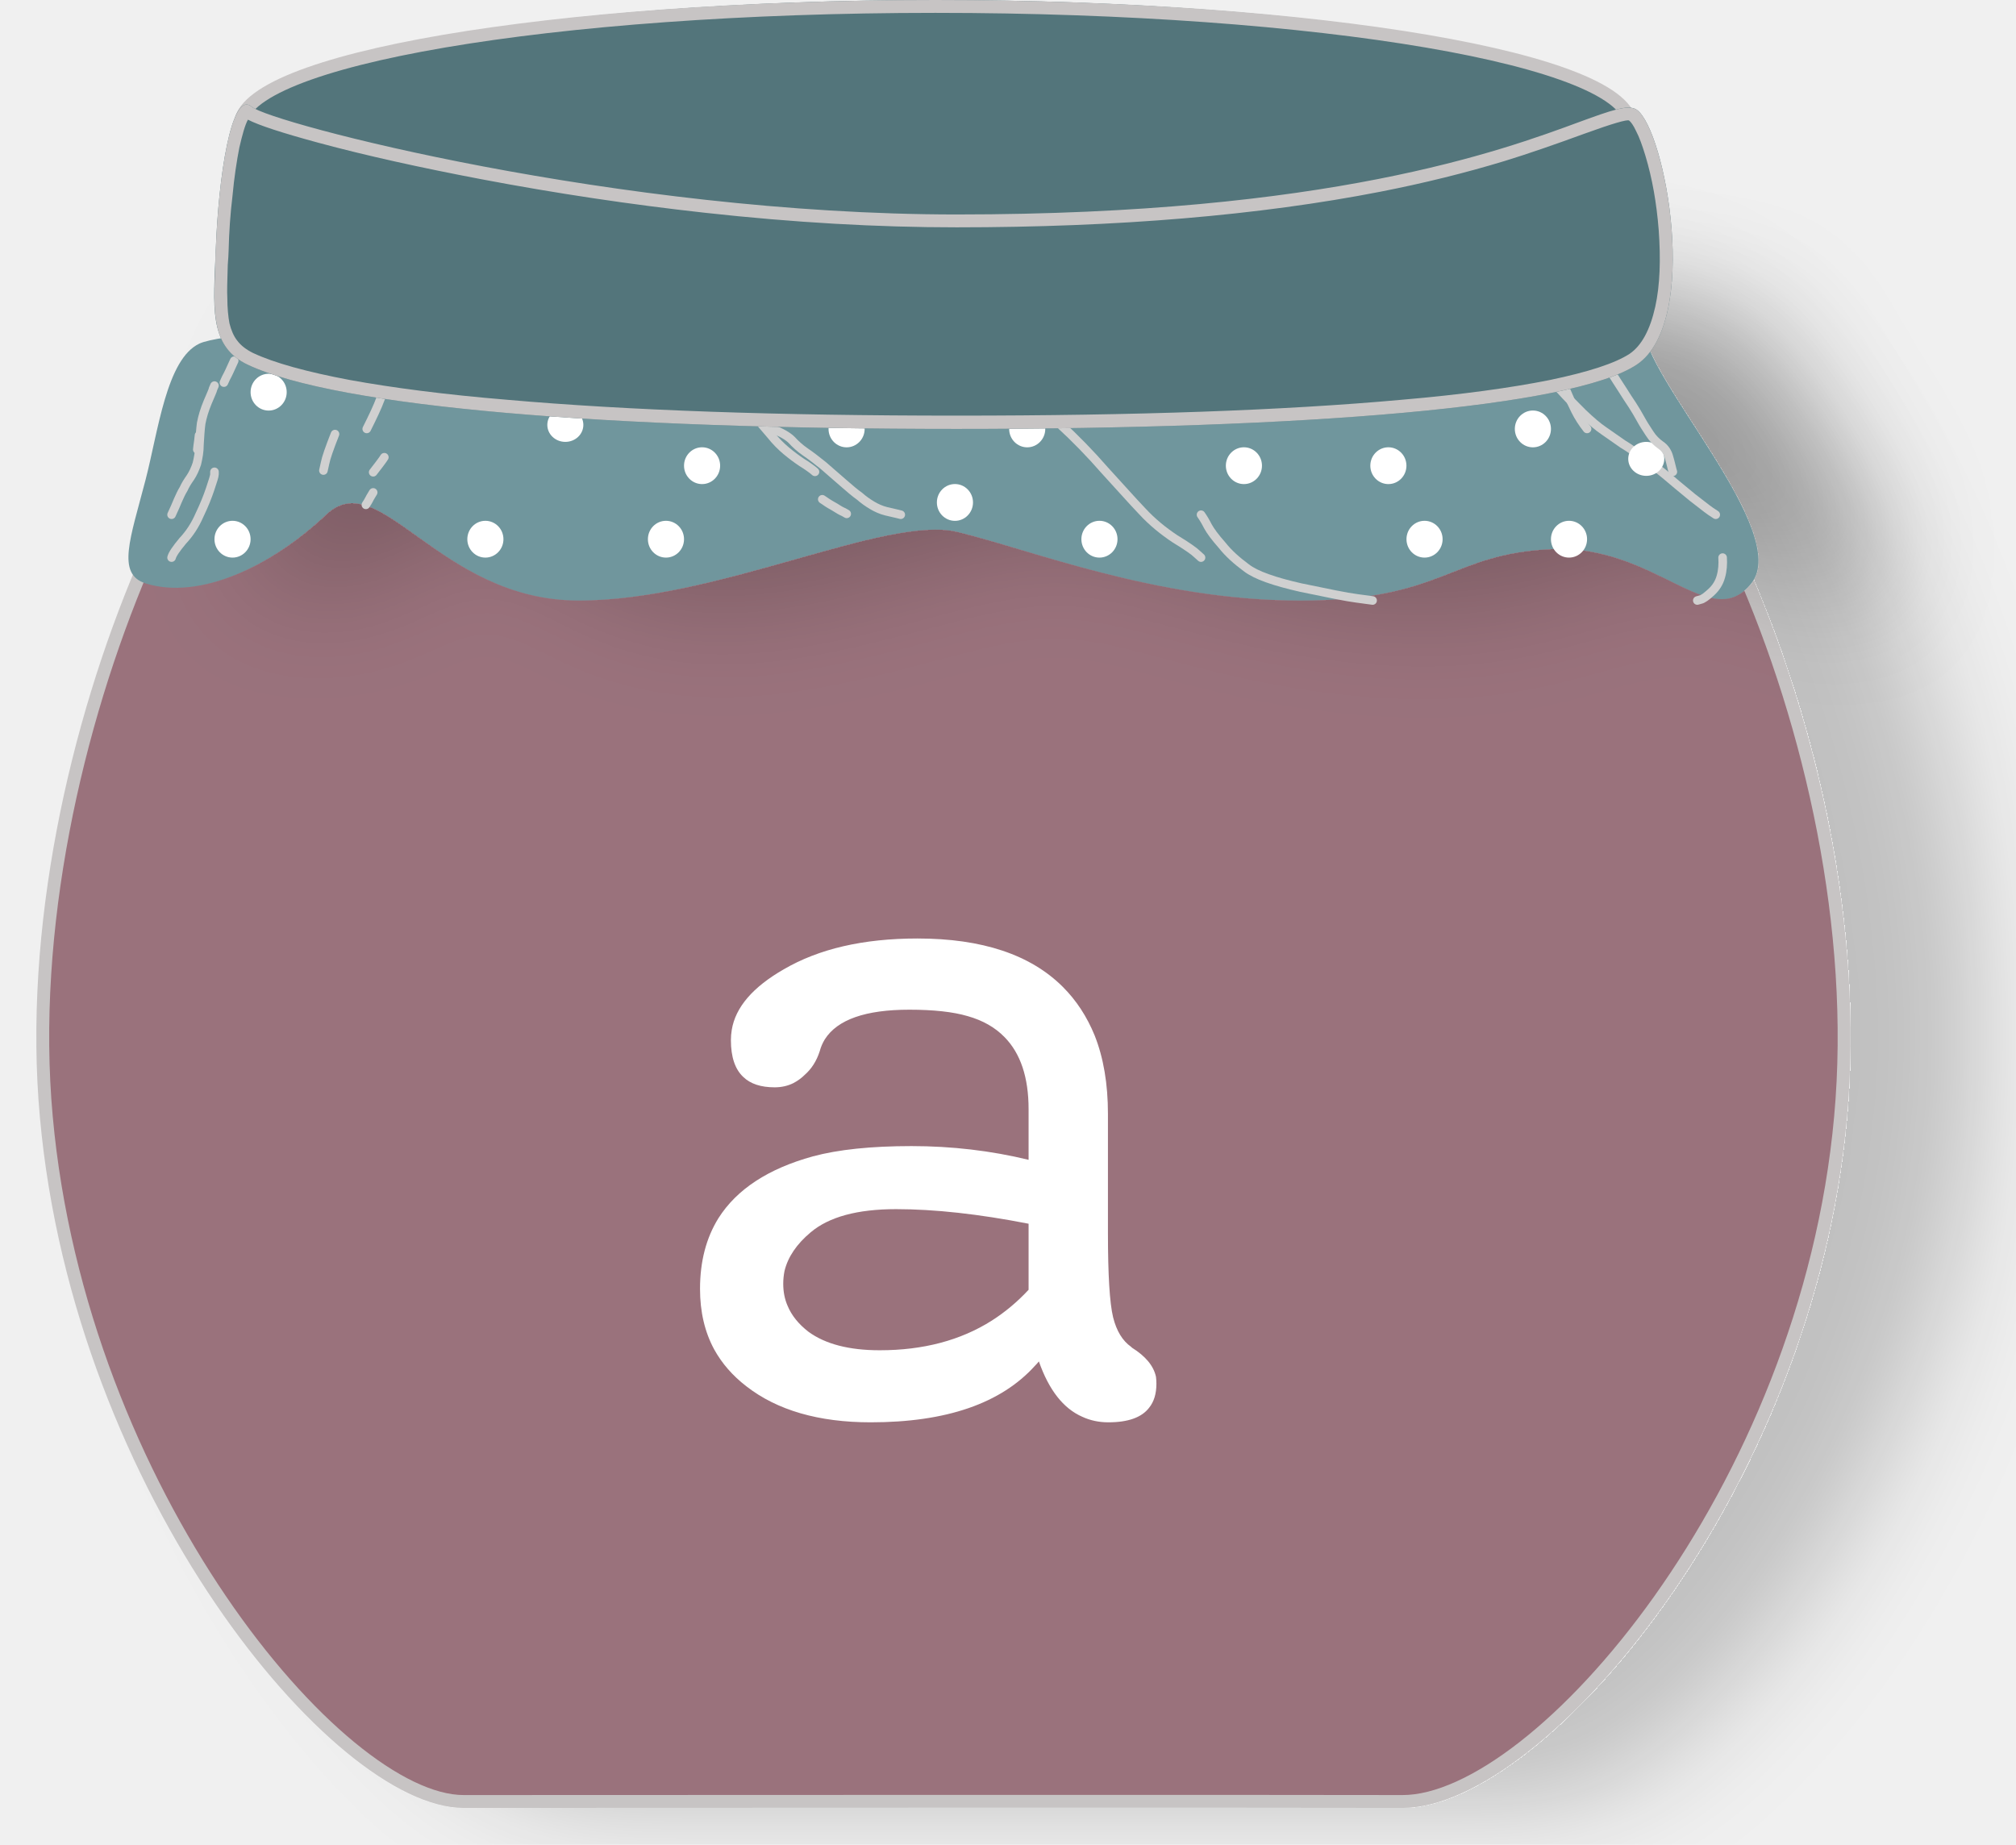
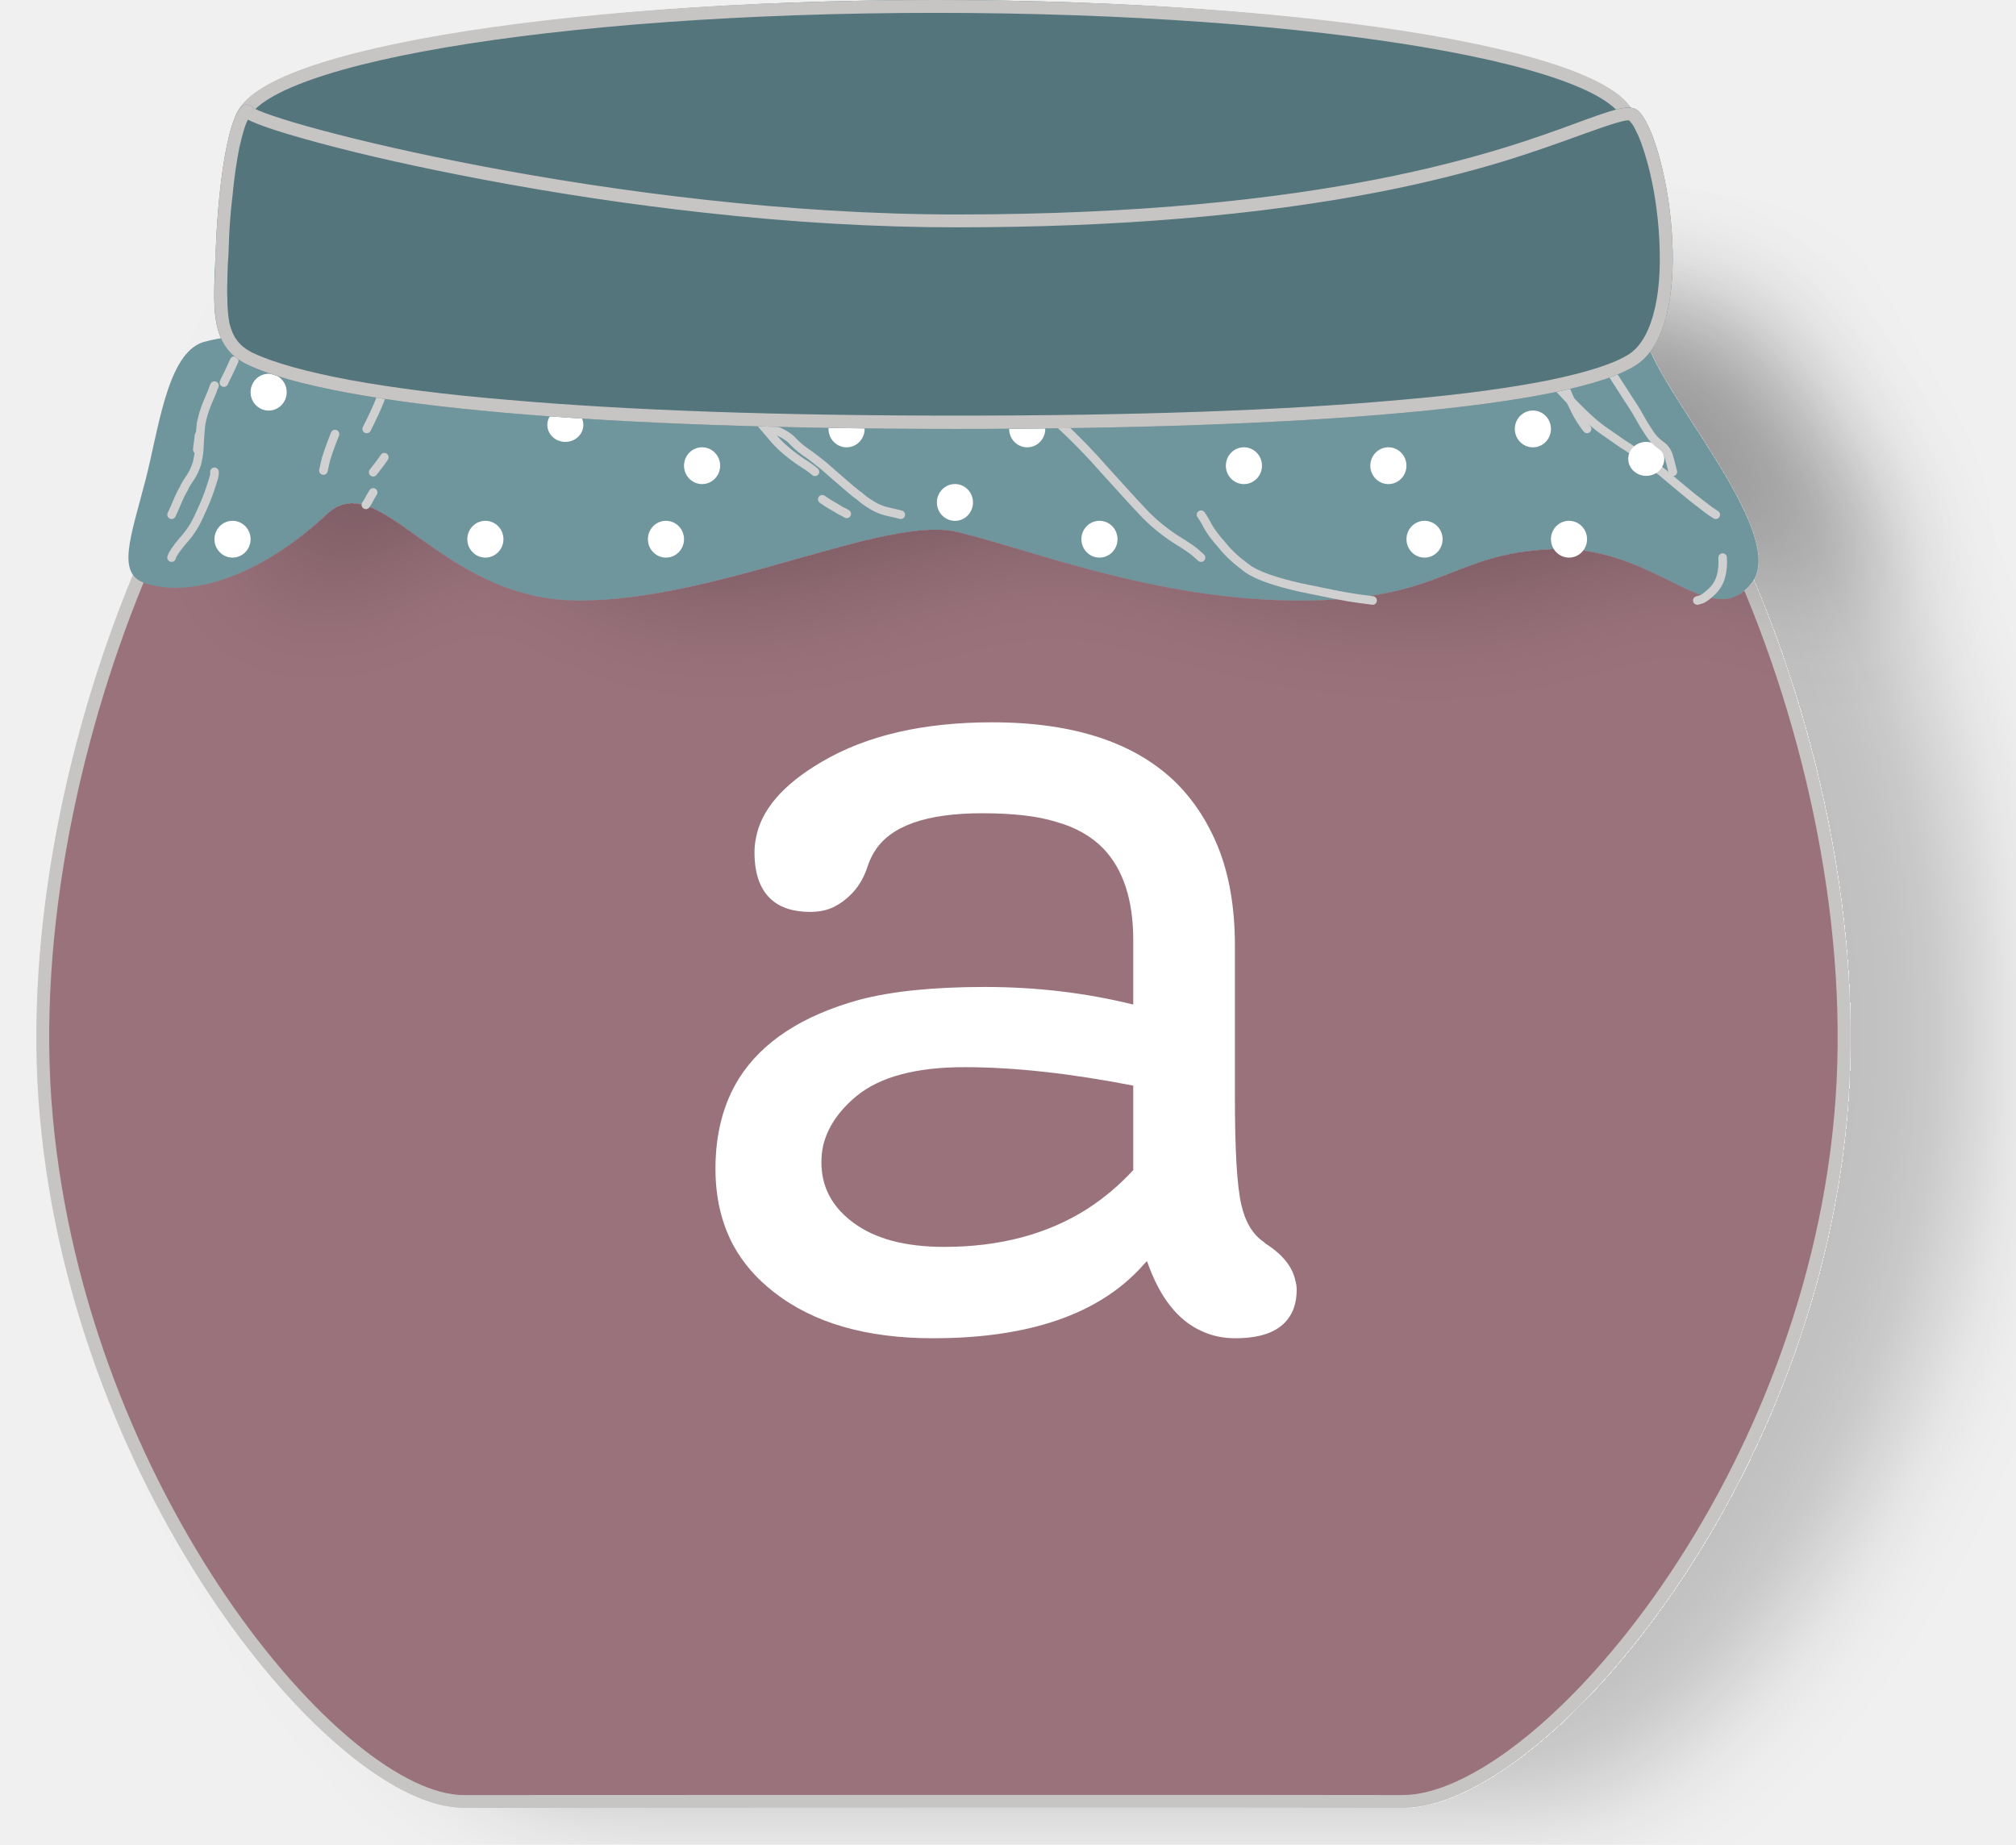
<svg xmlns="http://www.w3.org/2000/svg" width="47" height="43" viewBox="0 0 47 43" fill="none">
  <defs>
    <filter id="filter_77_1411_dd" x="-0.151" y="2.85" width="50.303" height="43.3" filterUnits="userSpaceOnUse" color-interpolation-filters="sRGB">
      <feFlood flood-opacity="0" result="BackgroundImageFix" />
      <feColorMatrix in="SourceAlpha" type="matrix" values="0 0 0 0 0 0 0 0 0 0 0 0 0 0 0 0 0 0 127 0" result="hardAlpha" />
      <feOffset dx="3" dy="0" />
      <feGaussianBlur stdDeviation="1.333" />
      <feComposite in2="hardAlpha" operator="out" k2="-1" k3="1" />
      <feColorMatrix type="matrix" values="0 0 0 0 0 0 0 0 0 0 0 0 0 0 0 0 0 0 0.2 0" />
      <feBlend mode="normal" in2="BackgroundImageFix" result="effect_dropShadow_1" />
      <feBlend mode="normal" in="SourceGraphic" in2="effect_dropShadow_1" result="shape" />
    </filter>
    <filter id="filter_77_1413_dd" x="2" y="3" width="46" height="15" filterUnits="userSpaceOnUse" color-interpolation-filters="sRGB">
      <feFlood flood-opacity="0" result="BackgroundImageFix" />
      <feColorMatrix in="SourceAlpha" type="matrix" values="0 0 0 0 0 0 0 0 0 0 0 0 0 0 0 0 0 0 127 0" result="hardAlpha" />
      <feOffset dx="3" dy="0" />
      <feGaussianBlur stdDeviation="1.333" />
      <feComposite in2="hardAlpha" operator="out" k2="-1" k3="1" />
      <feColorMatrix type="matrix" values="0 0 0 0 0 0 0 0 0 0 0 0 0 0 0 0 0 0 0.2 0" />
      <feBlend mode="normal" in2="BackgroundImageFix" result="effect_dropShadow_1" />
      <feBlend mode="normal" in="SourceGraphic" in2="effect_dropShadow_1" result="shape" />
    </filter>
    <clipPath id="clip77_1410">
      <rect id="Banka-krugA2" width="47" height="43" fill="white" fill-opacity="0" />
    </clipPath>
  </defs>
  <rect id="Banka-krugA2" width="47" height="43" fill="#FFFFFF" fill-opacity="0" />
  <g clip-path="url(#clip77_1410)">
    <g filter="url(#filter_77_1411_dd)">
      <path id="body" d="M8.37 6.99C9.85 6.99 15.06 6.99 21.02 6.99C26.86 6.99 33.44 6.99 35.13 6.99C38.54 6.99 43.71 17.29 42.91 26.04C42.12 34.79 35.85 42 32.7 42C29.55 41.99 13.73 42 10.81 42C7.89 42 1.87 34.79 1.08 26.04C0.28 17.29 5.45 6.99 8.37 6.99Z" fill="#9A727C" fill-opacity="1" fill-rule="evenodd" />
      <path id="body" d="M10.81 42C7.89 42 1.87 34.79 1.08 26.04C0.28 17.29 5.45 6.99 8.37 6.99C9.85 6.99 15.06 6.99 21.02 6.99C26.86 6.99 33.44 6.99 35.13 6.99C38.54 6.99 43.71 17.29 42.91 26.04C42.12 34.79 35.85 42 32.7 42C29.55 41.99 13.73 42 10.81 42Z" stroke="#C7C4C4" stroke-opacity="1" stroke-width="0.3" />
    </g>
-     <path id="a" d="M24.13 31.84Q24.18 31.79 24.22 31.74Q24.57 32.74 25.23 33.03Q25.51 33.16 25.84 33.16Q26.53 33.16 26.79 32.82Q26.96 32.61 26.96 32.26Q26.96 32.18 26.95 32.1Q26.87 31.72 26.39 31.42Q26.38 31.41 26.37 31.4Q26.07 31.19 25.95 30.71Q25.83 30.21 25.83 28.75L25.83 25.97Q25.83 24.92 25.52 24.14Q25.25 23.48 24.78 23.01Q23.65 21.88 21.39 21.88Q19.5 21.88 18.27 22.6Q17.19 23.22 17.06 24.01Q17.04 24.13 17.04 24.25Q17.04 24.84 17.33 25.11Q17.58 25.35 18.06 25.35Q18.3 25.35 18.5 25.25Q18.65 25.17 18.76 25.06Q19 24.85 19.11 24.51Q19.15 24.36 19.23 24.23Q19.67 23.54 21.2 23.54Q22.05 23.54 22.56 23.69Q23.09 23.84 23.42 24.18Q23.98 24.75 23.98 25.86L23.98 27.04Q22.66 26.72 21.25 26.72Q19.84 26.72 18.95 26.96Q17.39 27.39 16.75 28.4Q16.32 29.09 16.32 30.05Q16.32 30.85 16.65 31.46Q16.92 31.95 17.4 32.32Q18.48 33.16 20.3 33.16Q22.94 33.16 24.13 31.84ZM20.89 28.19Q22.24 28.19 23.98 28.53L23.98 30.07Q23.59 30.49 23.12 30.79Q22.03 31.48 20.51 31.48Q19.44 31.48 18.85 31.05Q18.5 30.78 18.36 30.44Q18.26 30.21 18.26 29.93Q18.26 29.78 18.29 29.63Q18.41 29.14 18.9 28.73Q19.54 28.19 20.89 28.19Z" fill="#FFFFFF" fill-opacity="1" fill-rule="evenodd" />
+     <path id="a" d="M26.62 29.53Q26.68 29.46 26.74 29.4Q27.18 30.67 28.03 31.04Q28.38 31.2 28.8 31.2Q29.67 31.2 30.01 30.77Q30.23 30.5 30.23 30.07Q30.23 29.96 30.2 29.86Q30.1 29.37 29.5 28.99Q29.48 28.97 29.47 28.96Q29.08 28.7 28.94 28.09Q28.79 27.45 28.79 25.59L28.79 22.05Q28.79 20.71 28.39 19.73Q28.04 18.88 27.45 18.28Q26.01 16.84 23.13 16.84Q20.72 16.84 19.16 17.76Q17.79 18.56 17.62 19.56Q17.59 19.71 17.59 19.87Q17.59 20.61 17.97 20.96Q18.29 21.26 18.89 21.26Q19.21 21.26 19.45 21.14Q19.64 21.04 19.79 20.9Q20.09 20.63 20.23 20.19Q20.29 20.01 20.39 19.85Q20.94 18.96 22.9 18.96Q23.98 18.96 24.62 19.16Q25.3 19.35 25.72 19.78Q26.42 20.51 26.42 21.92L26.42 23.42Q24.76 23.01 22.96 23.01Q21.16 23.01 20.03 23.31Q18.04 23.86 17.23 25.14Q16.68 26.02 16.68 27.25Q16.68 28.26 17.1 29.04Q17.44 29.66 18.05 30.13Q19.42 31.2 21.75 31.2Q25.1 31.2 26.62 29.53ZM22.49 24.88Q24.21 24.88 26.42 25.31L26.42 27.28Q25.93 27.81 25.34 28.19Q23.95 29.07 22.01 29.07Q20.66 29.07 19.9 28.51Q19.45 28.18 19.27 27.74Q19.15 27.44 19.15 27.1Q19.15 26.9 19.19 26.71Q19.34 26.08 19.96 25.56Q20.78 24.88 22.49 24.88Z" fill="#FFFFFF" fill-opacity="1" fill-rule="evenodd" />
    <g filter="url(#filter_77_1413_dd)">
      <path id="Прямоугольник 37" d="M4.65 8.01C6.34 7.21 38.31 6.41 38.31 7.61C38.31 8.8 41.78 12.4 40.83 13.6C39.88 14.79 38.62 12.7 36.2 12.8C33.78 12.9 33.68 14 30.31 14C26.95 14 24 12.8 22.32 12.4C20.64 12 16.75 14 13.49 14C10.23 14 8.86 10.8 7.6 12C6.33 13.2 4.65 14 3.39 13.6C2.71 13.38 3.04 12.55 3.39 11.2C3.69 10.05 3.88 8.37 4.65 8.01Z" fill="#70969D" fill-opacity="1" fill-rule="evenodd" />
    </g>
    <ellipse id="Эллипс 16" cx="25.632" cy="12.571" rx="0.421" ry="0.429" fill="#FFFFFF" fill-opacity="1" />
    <ellipse id="Эллипс 16" cx="33.211" cy="7.429" rx="0.421" ry="0.429" fill="#FFFFFF" fill-opacity="1" />
    <ellipse id="Эллипс 16" cx="35.737" cy="10" rx="0.421" ry="0.429" fill="#FFFFFF" fill-opacity="1" />
    <ellipse id="Эллипс 16" cx="36.579" cy="12.571" rx="0.421" ry="0.429" fill="#FFFFFF" fill-opacity="1" />
    <ellipse id="Эллипс 16" cx="32.368" cy="10.857" rx="0.421" ry="0.429" fill="#FFFFFF" fill-opacity="1" />
    <ellipse id="Эллипс 16" cx="33.211" cy="12.571" rx="0.421" ry="0.429" fill="#FFFFFF" fill-opacity="1" />
    <ellipse id="Эллипс 16" cx="29" cy="10.857" rx="0.421" ry="0.429" fill="#FFFFFF" fill-opacity="1" />
    <ellipse id="Эллипс 16" cx="31.526" cy="8.286" rx="0.421" ry="0.429" fill="#FFFFFF" fill-opacity="1" />
    <ellipse id="Эллипс 16" cx="28.158" cy="8.286" rx="0.421" ry="0.429" fill="#FFFFFF" fill-opacity="1" />
    <ellipse id="Эллипс 16" cx="22.263" cy="11.714" rx="0.421" ry="0.429" fill="#FFFFFF" fill-opacity="1" />
    <ellipse id="Эллипс 16" cx="23.948" cy="10" rx="0.421" ry="0.429" fill="#FFFFFF" fill-opacity="1" />
    <ellipse id="Эллипс 16" cx="19.737" cy="10" rx="0.421" ry="0.429" fill="#FFFFFF" fill-opacity="1" />
    <ellipse id="Эллипс 16" cx="21.421" cy="7.429" rx="0.421" ry="0.429" fill="#FFFFFF" fill-opacity="1" />
    <ellipse id="Эллипс 16" cx="16.368" cy="8.286" rx="0.421" ry="0.429" fill="#FFFFFF" fill-opacity="1" />
    <ellipse id="Эллипс 16" cx="16.368" cy="10.857" rx="0.421" ry="0.429" fill="#FFFFFF" fill-opacity="1" />
    <ellipse id="Эллипс 16" cx="15.526" cy="12.571" rx="0.421" ry="0.429" fill="#FFFFFF" fill-opacity="1" />
    <ellipse id="Эллипс 16" cx="11.316" cy="12.571" rx="0.421" ry="0.429" fill="#FFFFFF" fill-opacity="1" />
    <ellipse id="Эллипс 16" cx="10.474" cy="8.286" rx="0.421" ry="0.429" fill="#FFFFFF" fill-opacity="1" />
    <ellipse id="Эллипс 16" cx="5.421" cy="12.571" rx="0.421" ry="0.429" fill="#FFFFFF" fill-opacity="1" />
    <ellipse id="Эллипс 16" cx="6.263" cy="9.143" rx="0.421" ry="0.429" fill="#FFFFFF" fill-opacity="1" />
    <path id="Форма 56" d="M5 8.99L4.97 9.06C4.96 9.11 4.91 9.21 4.84 9.38C4.77 9.55 4.72 9.71 4.69 9.87C4.67 10.02 4.66 10.19 4.65 10.36C4.65 10.54 4.62 10.68 4.59 10.81C4.55 10.93 4.5 11.04 4.44 11.13C4.37 11.23 4.32 11.31 4.28 11.4C4.23 11.48 4.19 11.57 4.15 11.66C4.11 11.76 4.06 11.87 4 12" stroke="#D0D0D0" stroke-opacity="1" stroke-width="0.2" stroke-linecap="round" />
    <path id="Форма 57" d="M5 11L5 11.06C5 11.1 4.96 11.22 4.9 11.4C4.84 11.58 4.76 11.78 4.65 12.01C4.55 12.24 4.42 12.44 4.26 12.61C4.11 12.79 4.02 12.92 4 13" stroke="#D0D0D0" stroke-opacity="1" stroke-width="0.2" stroke-linecap="round" />
    <path id="Форма 58" d="M4.6 10.48L4.61 10.39C4.62 10.33 4.63 10.25 4.64 10.15" stroke="#D0D0D0" stroke-opacity="1" stroke-width="0.2" stroke-linecap="round" />
    <path id="Форма 59" d="M5.22 8.92L5.27 8.81C5.31 8.74 5.37 8.61 5.46 8.41" stroke="#D0D0D0" stroke-opacity="1" stroke-width="0.2" stroke-linecap="round" />
    <path id="Форма 60" d="M7.54 10.97L7.58 10.79C7.6 10.68 7.68 10.45 7.81 10.12" stroke="#D0D0D0" stroke-opacity="1" stroke-width="0.2" stroke-linecap="round" />
    <path id="Форма 61" d="M9.19 7.99L9.17 8.18C9.15 8.31 9.11 8.48 9.06 8.7C9.01 8.92 8.94 9.12 8.87 9.3C8.8 9.49 8.69 9.72 8.55 10" stroke="#D0D0D0" stroke-opacity="1" stroke-width="0.2" stroke-linecap="round" />
    <path id="Форма 62" d="M8.53 11.77L8.58 11.69C8.61 11.63 8.65 11.56 8.7 11.48" stroke="#D0D0D0" stroke-opacity="1" stroke-width="0.2" stroke-linecap="round" />
    <path id="Форма 63" d="M8.96 10.66L8.92 10.72C8.89 10.76 8.82 10.86 8.7 11.01" stroke="#D0D0D0" stroke-opacity="1" stroke-width="0.2" stroke-linecap="round" />
    <path id="Форма 64" d="M21 12L20.92 11.98C20.87 11.97 20.79 11.95 20.66 11.92C20.54 11.89 20.43 11.84 20.33 11.78C20.23 11.72 20.13 11.65 20.04 11.57C19.94 11.5 19.81 11.39 19.65 11.25C19.49 11.11 19.33 10.97 19.19 10.85C19.04 10.73 18.9 10.62 18.78 10.54C18.65 10.45 18.54 10.35 18.46 10.26C18.37 10.17 18.22 10.08 18 10" stroke="#D0D0D0" stroke-opacity="1" stroke-width="0.2" stroke-linecap="round" />
    <path id="Форма 65" d="M17 7.99L17.05 8.02C17.08 8.04 17.16 8.07 17.28 8.12C17.39 8.17 17.49 8.24 17.57 8.33C17.64 8.43 17.7 8.53 17.75 8.63C17.79 8.73 17.87 8.85 18 8.99" stroke="#D0D0D0" stroke-opacity="1" stroke-width="0.2" stroke-linecap="round" />
    <path id="Форма 66" d="M19.74 11.98L19.67 11.94C19.62 11.92 19.55 11.88 19.44 11.81C19.33 11.75 19.24 11.69 19.17 11.64" stroke="#D0D0D0" stroke-opacity="1" stroke-width="0.2" stroke-linecap="round" />
    <path id="Форма 67" d="M19 11L18.94 10.95C18.9 10.92 18.82 10.86 18.69 10.78C18.57 10.7 18.45 10.61 18.33 10.51C18.21 10.41 18.09 10.29 17.97 10.14C17.84 9.99 17.73 9.86 17.64 9.75C17.54 9.64 17.35 9.47 17.07 9.23C16.78 8.99 16.54 8.82 16.35 8.72C16.16 8.63 15.98 8.55 15.81 8.49C15.64 8.43 15.5 8.35 15.38 8.26C15.27 8.16 15.14 8.08 15 7.99" stroke="#D0D0D0" stroke-opacity="1" stroke-width="0.2" stroke-linecap="round" />
    <path id="Форма 71" d="M39.57 14L39.64 13.98C39.7 13.97 39.78 13.91 39.89 13.81C40 13.71 40.08 13.59 40.12 13.44C40.16 13.3 40.17 13.15 40.16 13" stroke="#D0D0D0" stroke-opacity="1" stroke-width="0.2" stroke-linecap="round" />
    <path id="Форма 72" d="M40 12L39.94 11.96C39.9 11.94 39.74 11.82 39.46 11.6C39.19 11.38 38.99 11.21 38.86 11.1C38.73 10.99 38.56 10.86 38.36 10.71C38.15 10.56 37.98 10.44 37.83 10.35C37.69 10.25 37.54 10.15 37.4 10.05C37.25 9.95 37.09 9.81 36.9 9.63C36.72 9.45 36.54 9.27 36.37 9.08C36.2 8.9 35.99 8.71 35.75 8.52C35.51 8.34 35.26 8.16 35 7.99" stroke="#D0D0D0" stroke-opacity="1" stroke-width="0.2" stroke-linecap="round" />
    <ellipse id="Эллипс 16" cx="38.38" cy="10.698" rx="0.42" ry="0.396" fill="#FFFFFF" fill-opacity="1" />
    <path id="Форма 73" d="M36 7.99L36.01 8.04C36.02 8.08 36.05 8.15 36.1 8.26C36.16 8.38 36.22 8.51 36.29 8.65C36.37 8.8 36.44 8.95 36.52 9.12C36.59 9.29 36.66 9.44 36.73 9.58C36.8 9.72 36.89 9.86 37 10" stroke="#D0D0D0" stroke-opacity="1" stroke-width="0.2" stroke-linecap="round" />
    <path id="Форма 74" d="M37 7.99L37.04 8.01C37.07 8.03 37.12 8.08 37.19 8.16C37.26 8.24 37.33 8.33 37.39 8.43C37.46 8.52 37.53 8.62 37.59 8.72C37.65 8.82 37.73 8.94 37.82 9.08C37.91 9.22 37.99 9.35 38.06 9.45C38.13 9.56 38.19 9.66 38.25 9.77C38.31 9.88 38.38 9.99 38.46 10.11C38.53 10.22 38.62 10.31 38.72 10.38C38.81 10.44 38.88 10.54 38.91 10.66C38.95 10.79 38.97 10.9 39 11" stroke="#D0D0D0" stroke-opacity="1" stroke-width="0.2" stroke-linecap="round" />
    <path id="Форма 75" d="M24.3 6.99L24.38 7.08C24.43 7.13 24.55 7.27 24.74 7.49C24.92 7.71 25.06 7.88 25.17 7.99" stroke="#D0D0D0" stroke-opacity="1" stroke-width="0.2" stroke-linecap="round" />
    <path id="Форма 76" d="M26.14 8.99L26.12 8.94C26.11 8.91 26.04 8.79 25.91 8.58C25.79 8.38 25.64 8.18 25.46 7.99" stroke="#D0D0D0" stroke-opacity="1" stroke-width="0.2" stroke-linecap="round" />
    <path id="Форма 77" d="M25.77 7.03L25.81 7.09C25.84 7.13 25.92 7.24 26.05 7.43C26.17 7.61 26.26 7.78 26.3 7.93" stroke="#D0D0D0" stroke-opacity="1" stroke-width="0.2" stroke-linecap="round" />
    <path id="Форма 78" d="M12.51 7.99L12.51 8.08C12.51 8.14 12.5 8.28 12.47 8.51C12.44 8.73 12.39 8.9 12.34 8.99" stroke="#D0D0D0" stroke-opacity="1" stroke-width="0.2" stroke-linecap="round" />
    <path id="Форма 79" d="M32 14L31.63 13.95C31.39 13.92 30.96 13.83 30.33 13.7C29.71 13.56 29.28 13.41 29.06 13.24C28.83 13.07 28.64 12.9 28.49 12.71C28.33 12.53 28.22 12.38 28.16 12.27C28.11 12.17 28.05 12.07 28 12" stroke="#D0D0D0" stroke-opacity="1" stroke-width="0.2" stroke-linecap="round" />
    <path id="Форма 80" d="M28 13L27.9 12.91C27.84 12.85 27.67 12.73 27.39 12.56C27.12 12.38 26.86 12.17 26.63 11.92C26.39 11.67 26.11 11.35 25.76 10.97C25.42 10.58 25.07 10.22 24.7 9.88C24.33 9.55 23.99 9.19 23.67 8.81C23.35 8.42 23.12 8.15 23 7.99" stroke="#D0D0D0" stroke-opacity="1" stroke-width="0.2" stroke-linecap="round" />
    <ellipse id="Эллипс 16" cx="13.18" cy="9.906" rx="0.42" ry="0.396" fill="#FFFFFF" fill-opacity="1" />
    <ellipse id="Эллипс 17" cx="21.807" cy="2.917" rx="16.354" ry="2.917" fill="#53757B" fill-opacity="1" />
    <ellipse id="Эллипс 17" cx="21.807" cy="2.917" rx="16.204" ry="2.767" stroke="#C7C4C4" stroke-opacity="1" stroke-width="0.3" />
    <path id="Прямоугольник 38" d="M5.87 2.49C6.29 2.86 14.41 5 22.3 5C34.44 5 37.48 2.09 38.16 2.56C38.83 3.04 39.65 7.5 38.16 8.5C36.66 9.5 30.4 10 22.3 10C14.2 10 7.88 9.5 5.77 8.5C4.85 8.06 4.98 7.12 5.03 5.83C5.09 4.15 5.39 2.08 5.87 2.49Z" fill="#53757B" fill-opacity="1" fill-rule="evenodd" />
    <path id="Прямоугольник 38" d="M5.87 2.49C6.29 2.86 14.41 5 22.3 5C30.96 5 34.99 3.52 36.83 2.84C37.57 2.57 37.96 2.43 38.16 2.56C38.83 3.04 39.65 7.5 38.16 8.5C36.66 9.5 30.4 10 22.3 10C14.2 10 7.88 9.5 5.77 8.5C4.93 8.1 4.97 7.29 5.02 6.17C5.02 6.06 5.02 5.95 5.03 5.83C5.09 4.15 5.39 2.08 5.87 2.49ZM38.59 7.15C38.47 7.69 38.27 8.06 37.99 8.25C37.65 8.47 37.04 8.67 36.13 8.86C35.23 9.04 34.08 9.2 32.68 9.32C29.92 9.57 26.46 9.69 22.3 9.69C18.16 9.69 14.66 9.57 11.82 9.32C10.37 9.2 9.15 9.04 8.16 8.86C7.15 8.67 6.39 8.46 5.9 8.23C5.74 8.15 5.62 8.06 5.53 7.94C5.45 7.84 5.39 7.7 5.35 7.54C5.32 7.38 5.3 7.18 5.3 6.95C5.29 6.79 5.3 6.54 5.31 6.18C5.32 6.03 5.33 5.92 5.33 5.84C5.34 5.41 5.37 4.98 5.42 4.57C5.46 4.13 5.52 3.75 5.58 3.44C5.65 3.14 5.71 2.92 5.78 2.79C6.03 2.92 6.58 3.1 7.43 3.33C8.54 3.63 9.81 3.91 11.23 4.18C12.97 4.51 14.71 4.77 16.43 4.96C18.51 5.19 20.46 5.3 22.3 5.3C26.06 5.3 29.36 5.02 32.18 4.47C33.2 4.27 34.17 4.03 35.09 3.75C35.61 3.59 36.22 3.38 36.93 3.12C37.59 2.88 37.94 2.78 37.98 2.81C38.02 2.84 38.08 2.92 38.14 3.05C38.22 3.2 38.29 3.4 38.36 3.63C38.52 4.16 38.62 4.73 38.67 5.36C38.72 6.05 38.7 6.65 38.59 7.15Z" fill="#C7C4C4" fill-opacity="1" fill-rule="evenodd" />
  </g>
</svg>
